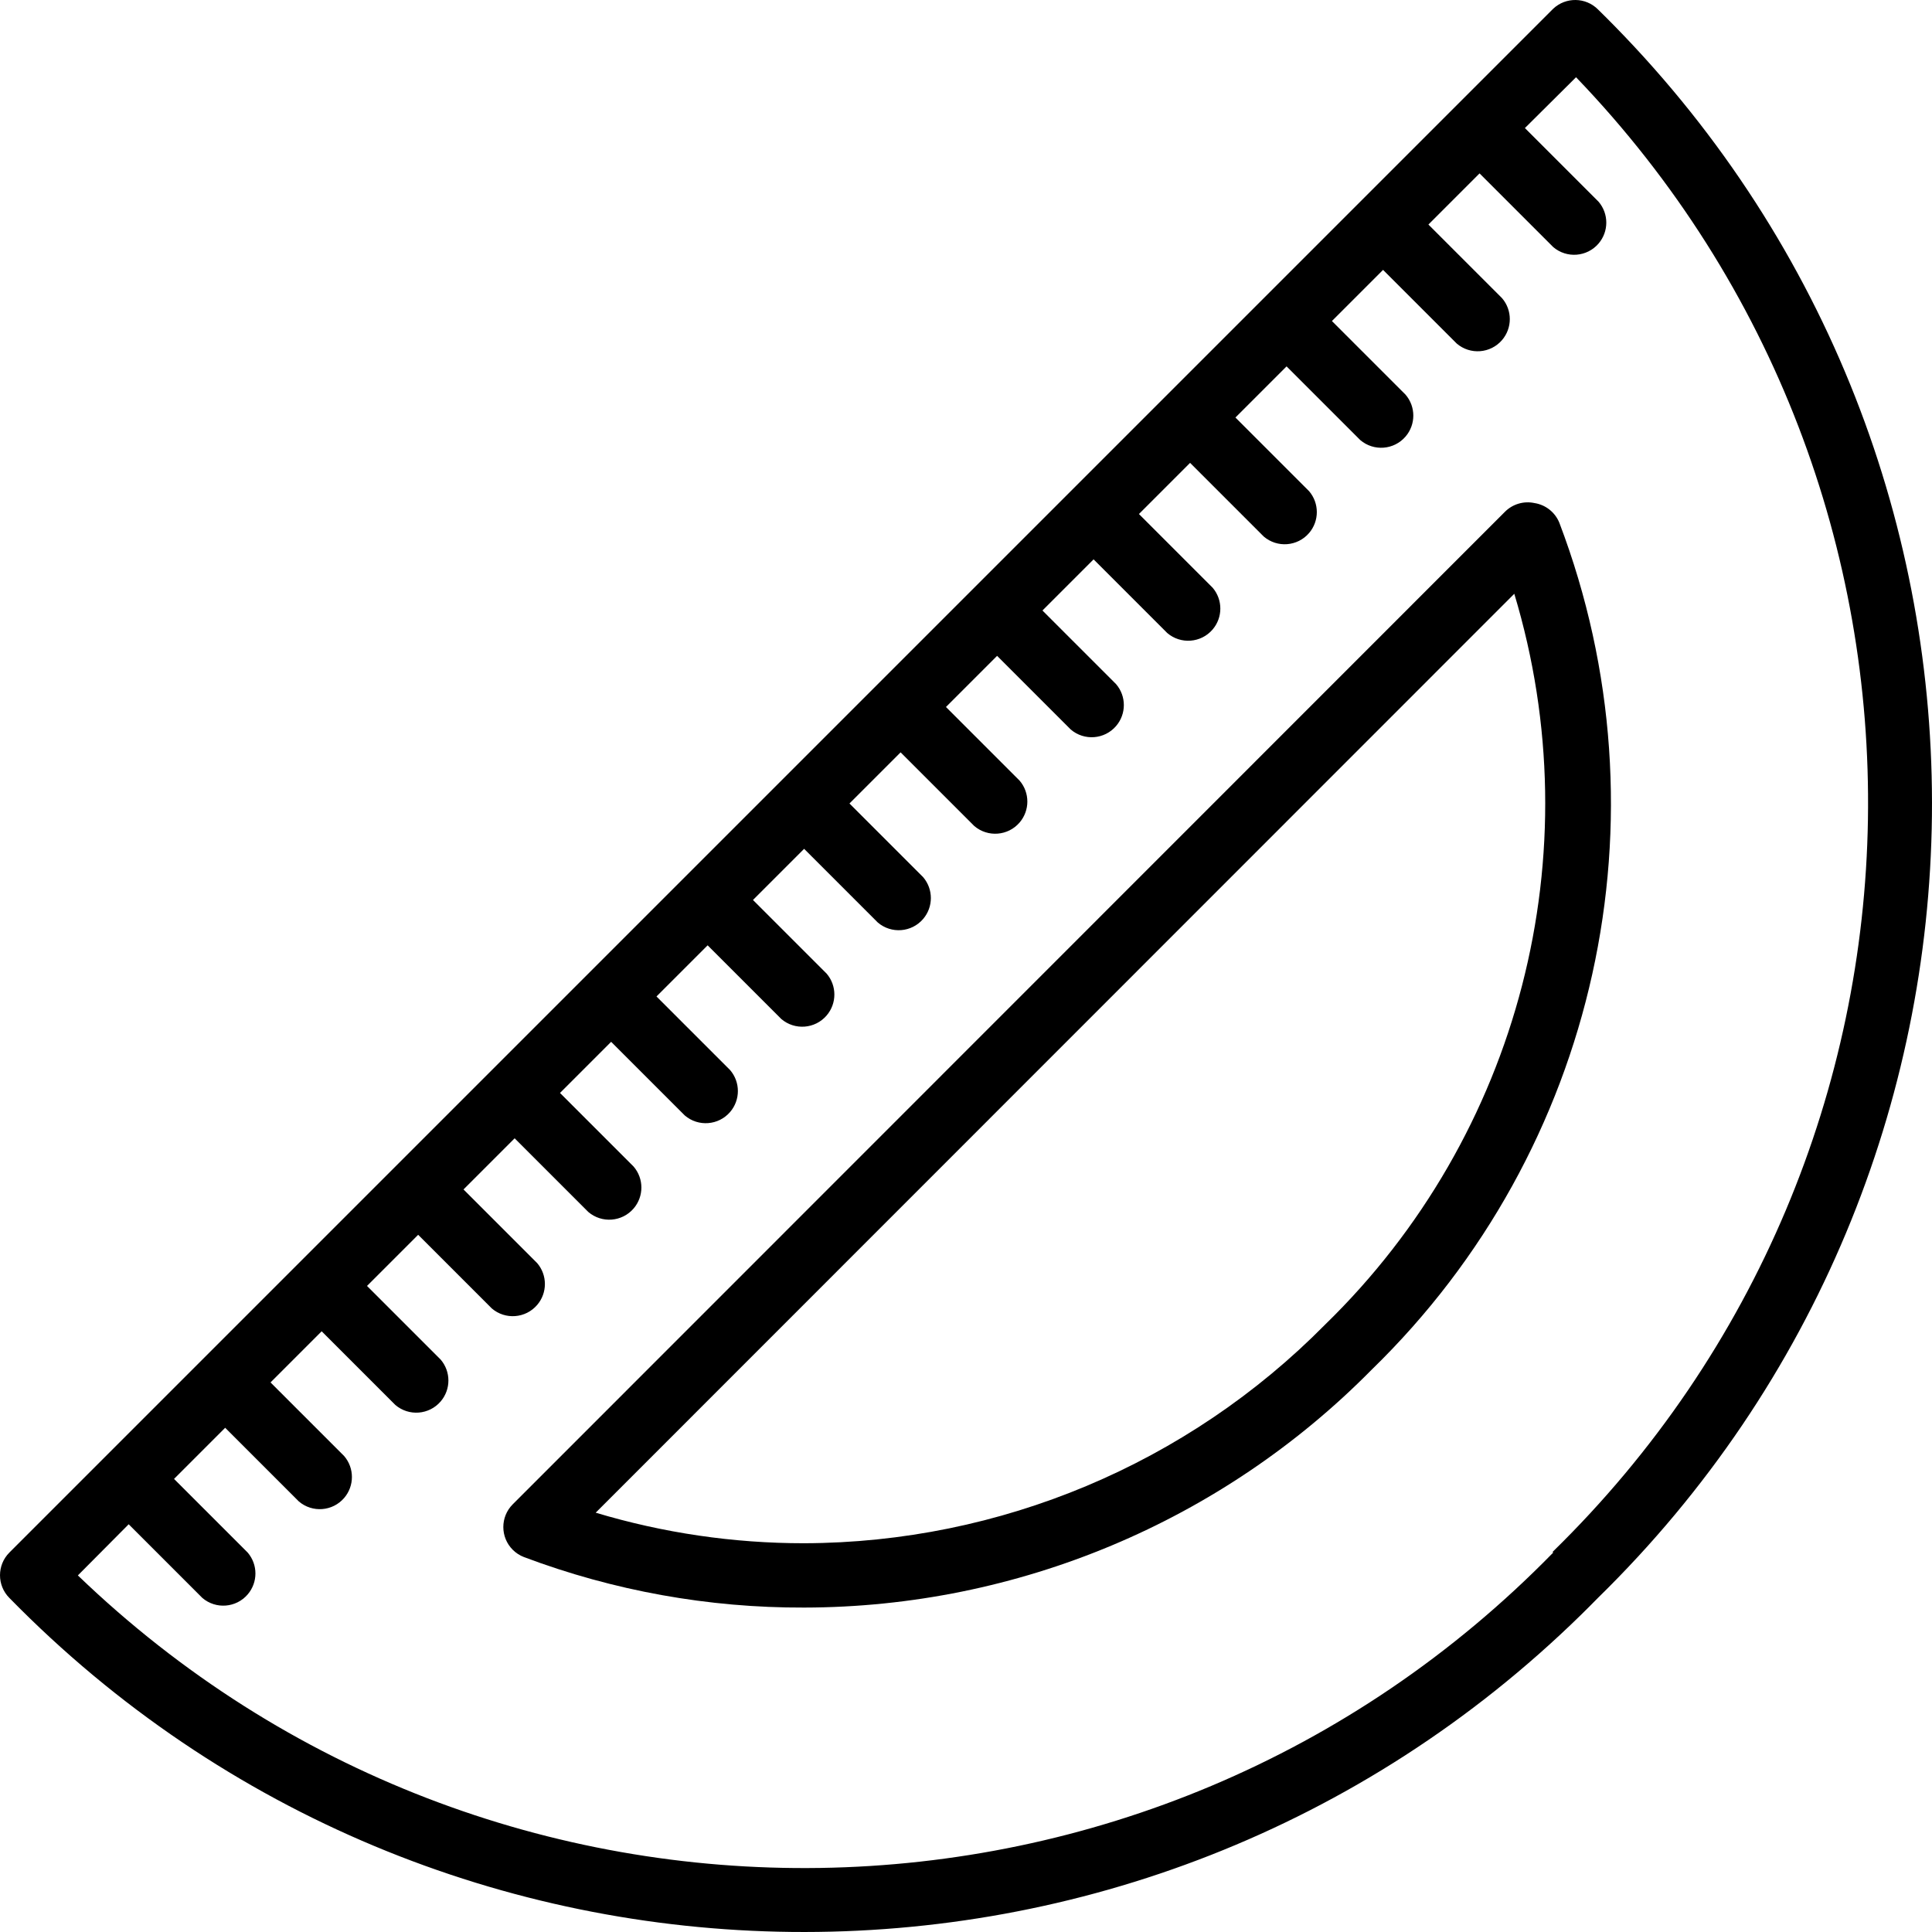
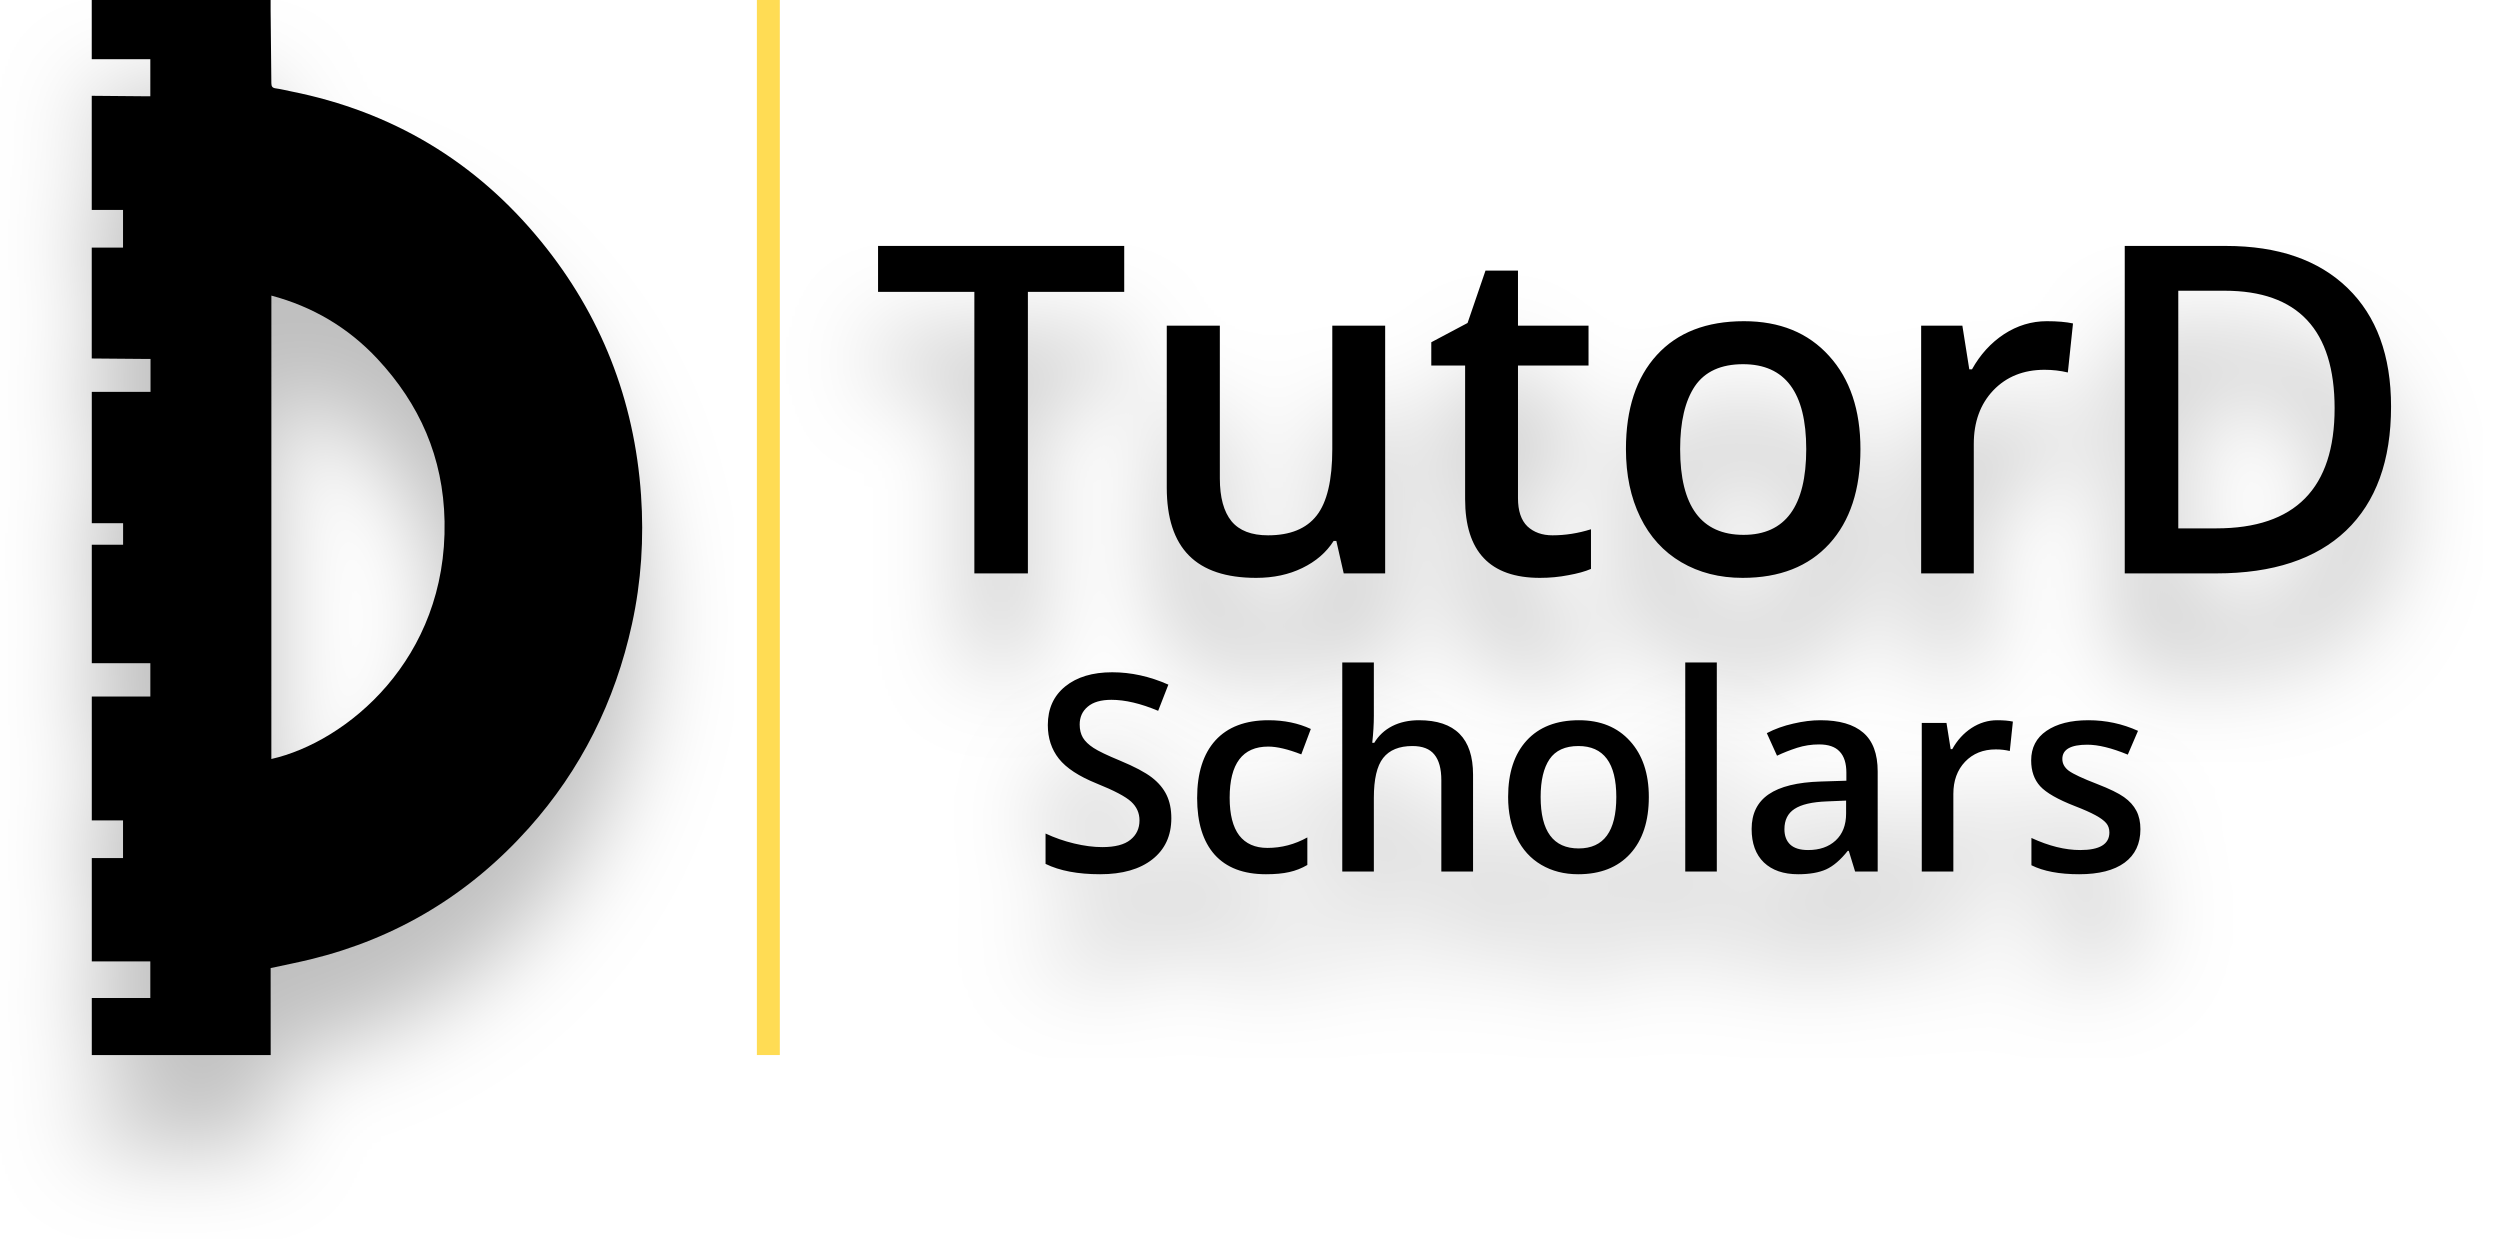
- <svg xmlns="http://www.w3.org/2000/svg" version="1.1" id="Capa_1" x="0px" y="0px" viewBox="0 0 512.58 512.58" style="enable-background:new 0 0 512.58 512.58;" xml:space="preserve">
-   <g>
-     <g>
-       <g>
-         <path d="M428.482,7.023c-1.496-1.529-3.009-3.042-4.538-4.538c-3.261-3.245-8.508-3.321-11.861-0.171l-409.6,409.6     c-3.309,3.328-3.309,8.704,0,12.032c113.877,116.383,300.54,118.415,416.923,4.538c1.529-1.496,3.042-3.009,4.538-4.538     C540.328,310.069,542.359,123.406,428.482,7.023z M411.912,411.743l0.171,0.171c-106.659,109.198-281.437,111.904-391.424,6.059     l13.483-13.568l19.541,19.541c3.58,3.065,8.966,2.649,12.032-0.931c2.736-3.195,2.736-7.906,0-11.101l-19.541-19.541     l13.568-13.568l19.541,19.541c3.58,3.065,8.967,2.649,12.032-0.931c2.736-3.195,2.736-7.906,0-11.101l-19.541-19.541     l13.568-13.568l19.541,19.541c3.58,3.065,8.966,2.649,12.032-0.931c2.736-3.195,2.736-7.906,0-11.101l-19.541-19.541     l13.568-13.568l19.541,19.541c3.58,3.065,8.966,2.649,12.032-0.931c2.736-3.195,2.736-7.906,0-11.101l-19.541-19.541     l13.568-13.568l19.541,19.541c3.58,3.065,8.966,2.649,12.032-0.931c2.736-3.195,2.736-7.906,0-11.101l-19.541-19.541     l13.568-13.568l19.541,19.541c3.58,3.065,8.966,2.649,12.032-0.931c2.736-3.195,2.736-7.906,0-11.101l-19.541-19.541     l13.568-13.568l19.541,19.541c3.58,3.065,8.967,2.649,12.032-0.931c2.736-3.195,2.736-7.906,0-11.101l-19.541-19.541     l13.568-13.568l19.541,19.541c3.58,3.065,8.966,2.649,12.032-0.931c2.736-3.195,2.736-7.906,0-11.101l-19.541-19.541     l13.568-13.568l19.541,19.541c3.58,3.065,8.967,2.649,12.032-0.931c2.736-3.195,2.736-7.906,0-11.101l-19.541-19.541     l13.568-13.568l19.541,19.541c3.58,3.065,8.966,2.649,12.032-0.931c2.736-3.195,2.736-7.906,0-11.101l-19.541-19.541     l13.568-13.568l19.541,19.541c3.58,3.065,8.966,2.649,12.032-0.931c2.736-3.195,2.736-7.906,0-11.101l-19.541-19.541     l13.568-13.568l19.541,19.541c3.58,3.065,8.966,2.649,12.032-0.931c2.736-3.195,2.736-7.906,0-11.101l-19.541-19.541     l13.568-13.568l19.541,19.541c3.58,3.065,8.966,2.649,12.032-0.931c2.736-3.195,2.736-7.906,0-11.101l-19.541-19.541     l13.568-13.568l19.541,19.541c3.58,3.065,8.967,2.649,12.032-0.931c2.736-3.195,2.736-7.906,0-11.101l-19.541-19.541     l13.568-13.568l19.541,19.541c3.58,3.065,8.966,2.649,12.032-0.931c2.736-3.195,2.736-7.906,0-11.101l-19.541-19.541     l13.568-13.483C523.827,130.502,521.046,305.151,411.912,411.743z" />
-         <path d="M413.704,138.676c-1.128-2.765-3.62-4.74-6.571-5.205c-2.839-0.618-5.797,0.25-7.851,2.304L136.03,399.114     c-3.328,3.336-3.322,8.739,0.014,12.068c0.845,0.843,1.858,1.499,2.972,1.927c23.755,8.946,48.942,13.486,74.325,13.397     c56.623-0.087,110.858-22.826,150.613-63.147C423.871,305.093,443.423,216.789,413.704,138.676z M351.582,351.412     c-36.505,36.993-86.268,57.881-138.24,58.027c-18.729,0.01-37.358-2.721-55.296-8.107l243.712-243.797     C422.528,226.46,403.181,301.216,351.582,351.412z" />
-       </g>
-     </g>
+ <svg xmlns="http://www.w3.org/2000/svg" width="109" height="54" viewBox="0 0 109 54" fill="none">
+   <g filter="url(#filter0_d)">
+     <path d="M11.802 46C9.207 46 6.613 46 4.002 46C4.002 45.171 4.002 44.342 4.002 43.513C4.852 43.513 5.704 43.513 6.554 43.513C6.554 42.962 6.554 42.437 6.554 41.917C5.691 41.917 4.846 41.917 4.002 41.917C4.002 40.415 4.002 38.912 4.002 37.411C4.456 37.411 4.91 37.411 5.364 37.411C5.364 36.855 5.364 36.332 5.364 35.769C4.897 35.769 4.449 35.769 4.002 35.769C4.002 33.97 4.002 32.169 4.002 30.37C4.853 30.37 5.705 30.37 6.555 30.37C6.555 29.858 6.555 29.394 6.555 28.915C5.693 28.915 4.847 28.915 4.002 28.915C4.002 27.193 4.002 25.472 4.002 23.751C4.456 23.751 4.91 23.751 5.367 23.751C5.367 23.425 5.367 23.124 5.367 22.812C4.9 22.812 4.452 22.812 4.002 22.812C4.002 20.903 4.002 18.995 4.002 17.085C4.853 17.085 5.705 17.085 6.563 17.085C6.563 16.596 6.563 16.138 6.563 15.649C6.454 15.649 6.35 15.649 6.247 15.649C5.498 15.642 4.748 15.636 4 15.63C4 14.018 4 12.407 4 10.795C4.453 10.795 4.908 10.795 5.364 10.795C5.364 10.225 5.364 9.698 5.364 9.153C4.897 9.153 4.449 9.153 4 9.153C4 7.494 4 5.835 4 4.177C4.764 4.183 5.527 4.191 6.289 4.197C6.376 4.197 6.463 4.197 6.554 4.197C6.554 3.64 6.554 3.115 6.554 2.582C5.691 2.582 4.846 2.582 4 2.582C4 1.721 4 0.861 4 0C6.596 0 9.193 0 11.799 0C11.799 0.177 11.797 0.316 11.799 0.457C11.809 1.512 11.823 2.569 11.831 3.625C11.832 3.764 11.872 3.833 12.018 3.852C12.247 3.883 12.476 3.941 12.704 3.987C17.065 4.859 20.726 7.009 23.601 10.539C26.194 13.722 27.659 17.416 27.949 21.585C28.08 23.471 27.96 25.353 27.555 27.204C26.818 30.585 25.327 33.563 23.058 36.102C20.452 39.017 17.273 40.915 13.551 41.825C12.99 41.962 12.422 42.073 11.8 42.208C11.802 43.469 11.802 44.734 11.802 46ZM11.831 33.092C15.083 32.359 19.497 28.764 19.383 22.73C19.329 19.928 18.288 17.61 16.452 15.642C15.169 14.269 13.615 13.364 11.832 12.888C11.831 19.64 11.831 26.363 11.831 33.092Z" fill="black" />
  </g>
-   <g>
- </g>
-   <g>
- </g>
-   <g>
- </g>
-   <g>
- </g>
-   <g>
- </g>
-   <g>
- </g>
-   <g>
- </g>
-   <g>
- </g>
-   <g>
- </g>
-   <g>
- </g>
-   <g>
- </g>
-   <g>
- </g>
-   <g>
- </g>
-   <g>
- </g>
-   <g>
- </g>
+   <g filter="url(#filter1_d)">
+     <path d="M44.816 25H42.482V12.725H38.283V10.723H49.016V12.725H44.816V25ZM58.586 25L58.264 23.584H58.147C57.828 24.085 57.372 24.479 56.779 24.766C56.193 25.052 55.523 25.195 54.768 25.195C53.459 25.195 52.482 24.87 51.838 24.219C51.193 23.568 50.871 22.581 50.871 21.26V14.199H53.185V20.859C53.185 21.686 53.355 22.308 53.693 22.725C54.032 23.135 54.562 23.34 55.285 23.34C56.249 23.34 56.955 23.053 57.404 22.48C57.86 21.901 58.088 20.934 58.088 19.58V14.199H60.393V25H58.586ZM67.688 23.34C68.247 23.34 68.807 23.252 69.367 23.076V24.805C69.113 24.915 68.784 25.006 68.381 25.078C67.984 25.156 67.57 25.195 67.141 25.195C64.966 25.195 63.879 24.049 63.879 21.758V15.938H62.404V14.922L63.986 14.082L64.768 11.797H66.184V14.199H69.26V15.938H66.184V21.719C66.184 22.272 66.32 22.682 66.594 22.949C66.874 23.21 67.238 23.34 67.688 23.34ZM81.115 19.58C81.115 21.344 80.663 22.721 79.758 23.711C78.853 24.701 77.593 25.195 75.978 25.195C74.969 25.195 74.078 24.967 73.303 24.512C72.528 24.056 71.932 23.402 71.516 22.549C71.099 21.696 70.891 20.706 70.891 19.58C70.891 17.829 71.34 16.462 72.238 15.479C73.137 14.495 74.403 14.004 76.037 14.004C77.6 14.004 78.837 14.508 79.748 15.518C80.659 16.52 81.115 17.874 81.115 19.58ZM73.254 19.58C73.254 22.074 74.175 23.32 76.018 23.32C77.841 23.32 78.752 22.074 78.752 19.58C78.752 17.113 77.834 15.879 75.998 15.879C75.034 15.879 74.335 16.198 73.898 16.836C73.469 17.474 73.254 18.389 73.254 19.58ZM89.24 14.004C89.703 14.004 90.083 14.037 90.383 14.102L90.158 16.24C89.833 16.162 89.494 16.123 89.143 16.123C88.225 16.123 87.479 16.422 86.906 17.021C86.34 17.62 86.057 18.398 86.057 19.355V25H83.762V14.199H85.559L85.861 16.104H85.978C86.337 15.459 86.802 14.948 87.375 14.57C87.954 14.193 88.576 14.004 89.24 14.004ZM104.25 17.725C104.25 20.081 103.596 21.885 102.287 23.135C100.979 24.378 99.094 25 96.633 25H92.639V10.723H97.053C99.325 10.723 101.092 11.335 102.355 12.559C103.618 13.783 104.25 15.505 104.25 17.725ZM101.789 17.803C101.789 14.385 100.191 12.676 96.994 12.676H94.973V23.037H96.633C100.07 23.037 101.789 21.292 101.789 17.803Z" fill="black" />
+   </g>
+   <g filter="url(#filter2_d)">
+     <path d="M51.07 35.674C51.07 36.435 50.795 37.033 50.244 37.467C49.693 37.9 48.934 38.117 47.965 38.117C46.996 38.117 46.203 37.967 45.586 37.666V36.342C45.977 36.525 46.391 36.67 46.828 36.775C47.27 36.881 47.68 36.934 48.059 36.934C48.613 36.934 49.022 36.828 49.283 36.617C49.549 36.406 49.682 36.123 49.682 35.768C49.682 35.447 49.56 35.176 49.318 34.953C49.076 34.73 48.576 34.467 47.818 34.162C47.037 33.846 46.486 33.484 46.166 33.078C45.846 32.672 45.685 32.184 45.685 31.613C45.685 30.898 45.94 30.336 46.447 29.926C46.955 29.516 47.637 29.311 48.492 29.311C49.312 29.311 50.129 29.49 50.941 29.85L50.496 30.992C49.734 30.672 49.055 30.512 48.457 30.512C48.004 30.512 47.66 30.611 47.426 30.811C47.191 31.006 47.074 31.266 47.074 31.59C47.074 31.812 47.121 32.004 47.215 32.164C47.309 32.32 47.463 32.469 47.678 32.609C47.893 32.75 48.279 32.935 48.838 33.166C49.467 33.428 49.928 33.672 50.221 33.898C50.514 34.125 50.728 34.381 50.865 34.666C51.002 34.951 51.07 35.287 51.07 35.674ZM55.195 38.117C54.215 38.117 53.469 37.832 52.957 37.262C52.449 36.688 52.195 35.865 52.195 34.795C52.195 33.705 52.461 32.867 52.992 32.281C53.527 31.695 54.299 31.402 55.307 31.402C55.99 31.402 56.605 31.529 57.152 31.783L56.736 32.891C56.154 32.664 55.674 32.551 55.295 32.551C54.174 32.551 53.613 33.295 53.613 34.783C53.613 35.51 53.752 36.057 54.029 36.424C54.31 36.787 54.721 36.969 55.26 36.969C55.873 36.969 56.453 36.816 57 36.512V37.713C56.754 37.857 56.49 37.961 56.209 38.023C55.932 38.086 55.594 38.117 55.195 38.117ZM64.225 38H62.842V34.016C62.842 33.516 62.74 33.143 62.537 32.897C62.338 32.65 62.02 32.527 61.582 32.527C61.004 32.527 60.578 32.701 60.305 33.049C60.035 33.393 59.9 33.971 59.9 34.783V38H58.523V28.883H59.9V31.197C59.9 31.568 59.877 31.965 59.83 32.387H59.918C60.105 32.074 60.365 31.832 60.697 31.66C61.033 31.488 61.424 31.402 61.869 31.402C63.44 31.402 64.225 32.193 64.225 33.775V38ZM71.889 34.748C71.889 35.807 71.617 36.633 71.074 37.227C70.531 37.82 69.775 38.117 68.807 38.117C68.201 38.117 67.666 37.98 67.201 37.707C66.736 37.434 66.379 37.041 66.129 36.529C65.879 36.018 65.754 35.424 65.754 34.748C65.754 33.697 66.023 32.877 66.562 32.287C67.102 31.697 67.861 31.402 68.842 31.402C69.779 31.402 70.522 31.705 71.068 32.31C71.615 32.912 71.889 33.725 71.889 34.748ZM67.172 34.748C67.172 36.244 67.725 36.992 68.83 36.992C69.924 36.992 70.471 36.244 70.471 34.748C70.471 33.268 69.92 32.527 68.818 32.527C68.24 32.527 67.82 32.719 67.559 33.102C67.301 33.484 67.172 34.033 67.172 34.748ZM74.853 38H73.477V28.883H74.853V38ZM80.883 38L80.607 37.098H80.561C80.248 37.492 79.934 37.762 79.617 37.906C79.301 38.047 78.894 38.117 78.398 38.117C77.762 38.117 77.264 37.945 76.904 37.602C76.549 37.258 76.371 36.772 76.371 36.143C76.371 35.475 76.619 34.971 77.115 34.631C77.611 34.291 78.367 34.105 79.383 34.074L80.502 34.039V33.693C80.502 33.279 80.404 32.971 80.209 32.768C80.018 32.56 79.719 32.457 79.312 32.457C78.981 32.457 78.662 32.506 78.357 32.603C78.053 32.701 77.76 32.816 77.478 32.949L77.033 31.965C77.385 31.781 77.769 31.643 78.188 31.549C78.606 31.451 79 31.402 79.371 31.402C80.195 31.402 80.816 31.582 81.234 31.941C81.656 32.301 81.867 32.865 81.867 33.635V38H80.883ZM78.832 37.062C79.332 37.062 79.732 36.924 80.033 36.647C80.338 36.365 80.49 35.973 80.49 35.469V34.906L79.658 34.941C79.01 34.965 78.537 35.074 78.24 35.27C77.947 35.461 77.801 35.756 77.801 36.154C77.801 36.443 77.887 36.668 78.059 36.828C78.231 36.984 78.488 37.062 78.832 37.062ZM87.076 31.402C87.353 31.402 87.582 31.422 87.762 31.461L87.627 32.744C87.432 32.697 87.228 32.674 87.018 32.674C86.467 32.674 86.019 32.853 85.676 33.213C85.336 33.572 85.166 34.039 85.166 34.613V38H83.789V31.52H84.867L85.049 32.662H85.119C85.334 32.275 85.613 31.969 85.957 31.742C86.305 31.516 86.678 31.402 87.076 31.402ZM93.322 36.154C93.322 36.787 93.092 37.273 92.631 37.613C92.17 37.949 91.51 38.117 90.65 38.117C89.787 38.117 89.094 37.986 88.57 37.725V36.535C89.332 36.887 90.041 37.062 90.697 37.062C91.545 37.062 91.969 36.807 91.969 36.295C91.969 36.131 91.922 35.994 91.828 35.885C91.734 35.775 91.58 35.662 91.365 35.545C91.15 35.428 90.852 35.295 90.469 35.147C89.723 34.857 89.217 34.568 88.951 34.279C88.689 33.99 88.559 33.615 88.559 33.154C88.559 32.6 88.781 32.17 89.227 31.865C89.676 31.557 90.285 31.402 91.055 31.402C91.816 31.402 92.537 31.557 93.217 31.865L92.772 32.902C92.072 32.613 91.484 32.469 91.008 32.469C90.281 32.469 89.918 32.676 89.918 33.09C89.918 33.293 90.012 33.465 90.199 33.605C90.391 33.746 90.805 33.94 91.441 34.185C91.977 34.393 92.365 34.582 92.607 34.754C92.85 34.926 93.029 35.125 93.147 35.352C93.264 35.574 93.322 35.842 93.322 36.154Z" fill="black" />
+   </g>
+   <path d="M33 46H34L34 0H33L33 46Z" fill="#FFDC54" />
+   <defs>
+     <filter id="filter0_d" x="0" y="0" width="32" height="54" filterUnits="userSpaceOnUse" color-interpolation-filters="sRGB">
+       <feFlood flood-opacity="0" result="BackgroundImageFix" />
+       <feColorMatrix in="SourceAlpha" type="matrix" values="0 0 0 0 0 0 0 0 0 0 0 0 0 0 0 0 0 0 127 0" />
+       <feOffset dy="4" />
+       <feGaussianBlur stdDeviation="2" />
+       <feColorMatrix type="matrix" values="0 0 0 0 0 0 0 0 0 0 0 0 0 0 0 0 0 0 0.25 0" />
+       <feBlend mode="normal" in2="BackgroundImageFix" result="effect1_dropShadow" />
+       <feBlend mode="normal" in="SourceGraphic" in2="effect1_dropShadow" result="shape" />
+     </filter>
+     <filter id="filter1_d" x="34.283" y="10.723" width="73.967" height="22.473" filterUnits="userSpaceOnUse" color-interpolation-filters="sRGB">
+       <feFlood flood-opacity="0" result="BackgroundImageFix" />
+       <feColorMatrix in="SourceAlpha" type="matrix" values="0 0 0 0 0 0 0 0 0 0 0 0 0 0 0 0 0 0 127 0" />
+       <feOffset dy="4" />
+       <feGaussianBlur stdDeviation="2" />
+       <feColorMatrix type="matrix" values="0 0 0 0 0 0 0 0 0 0 0 0 0 0 0 0 0 0 0.25 0" />
+       <feBlend mode="normal" in2="BackgroundImageFix" result="effect1_dropShadow" />
+       <feBlend mode="normal" in="SourceGraphic" in2="effect1_dropShadow" result="shape" />
+     </filter>
+     <filter id="filter2_d" x="41.586" y="28.883" width="55.736" height="17.234" filterUnits="userSpaceOnUse" color-interpolation-filters="sRGB">
+       <feFlood flood-opacity="0" result="BackgroundImageFix" />
+       <feColorMatrix in="SourceAlpha" type="matrix" values="0 0 0 0 0 0 0 0 0 0 0 0 0 0 0 0 0 0 127 0" />
+       <feOffset dy="4" />
+       <feGaussianBlur stdDeviation="2" />
+       <feColorMatrix type="matrix" values="0 0 0 0 0 0 0 0 0 0 0 0 0 0 0 0 0 0 0.25 0" />
+       <feBlend mode="normal" in2="BackgroundImageFix" result="effect1_dropShadow" />
+       <feBlend mode="normal" in="SourceGraphic" in2="effect1_dropShadow" result="shape" />
+     </filter>
+   </defs>
</svg>
